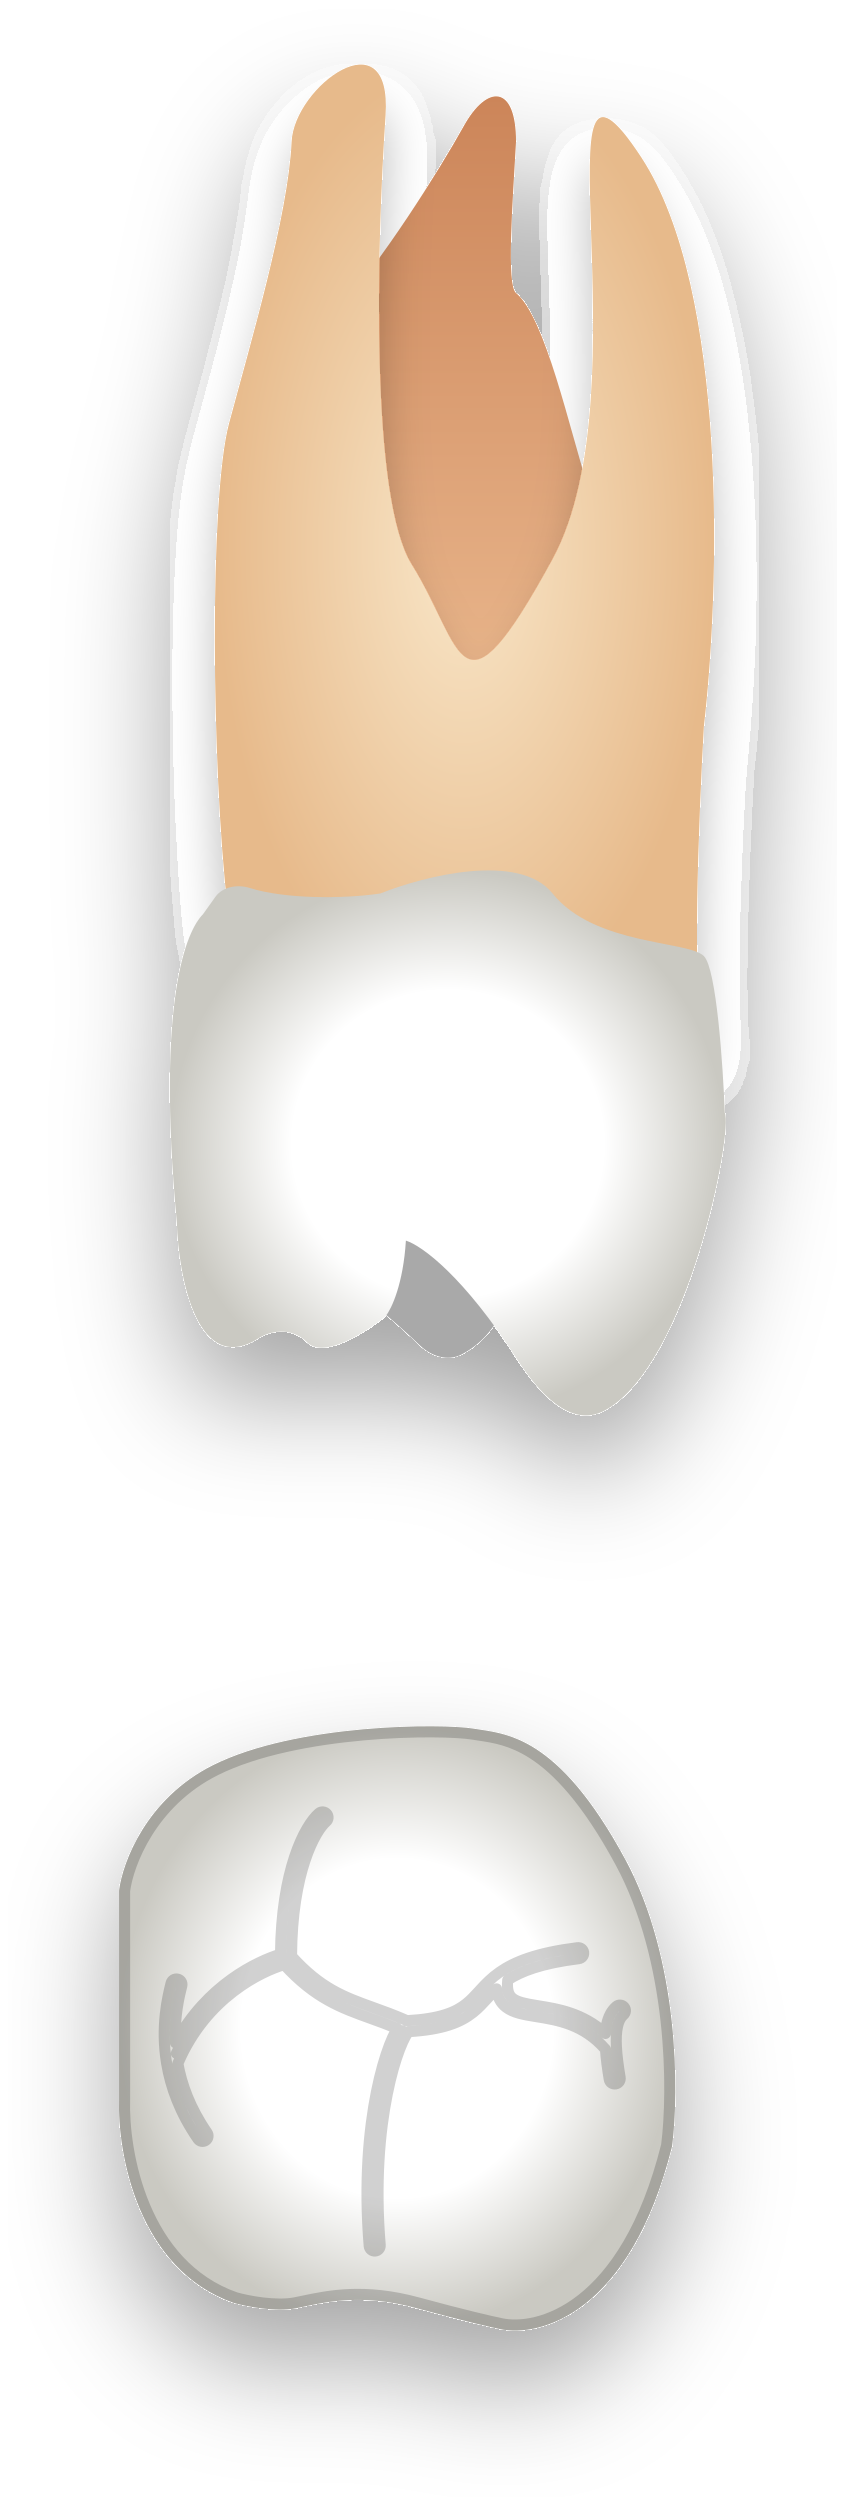
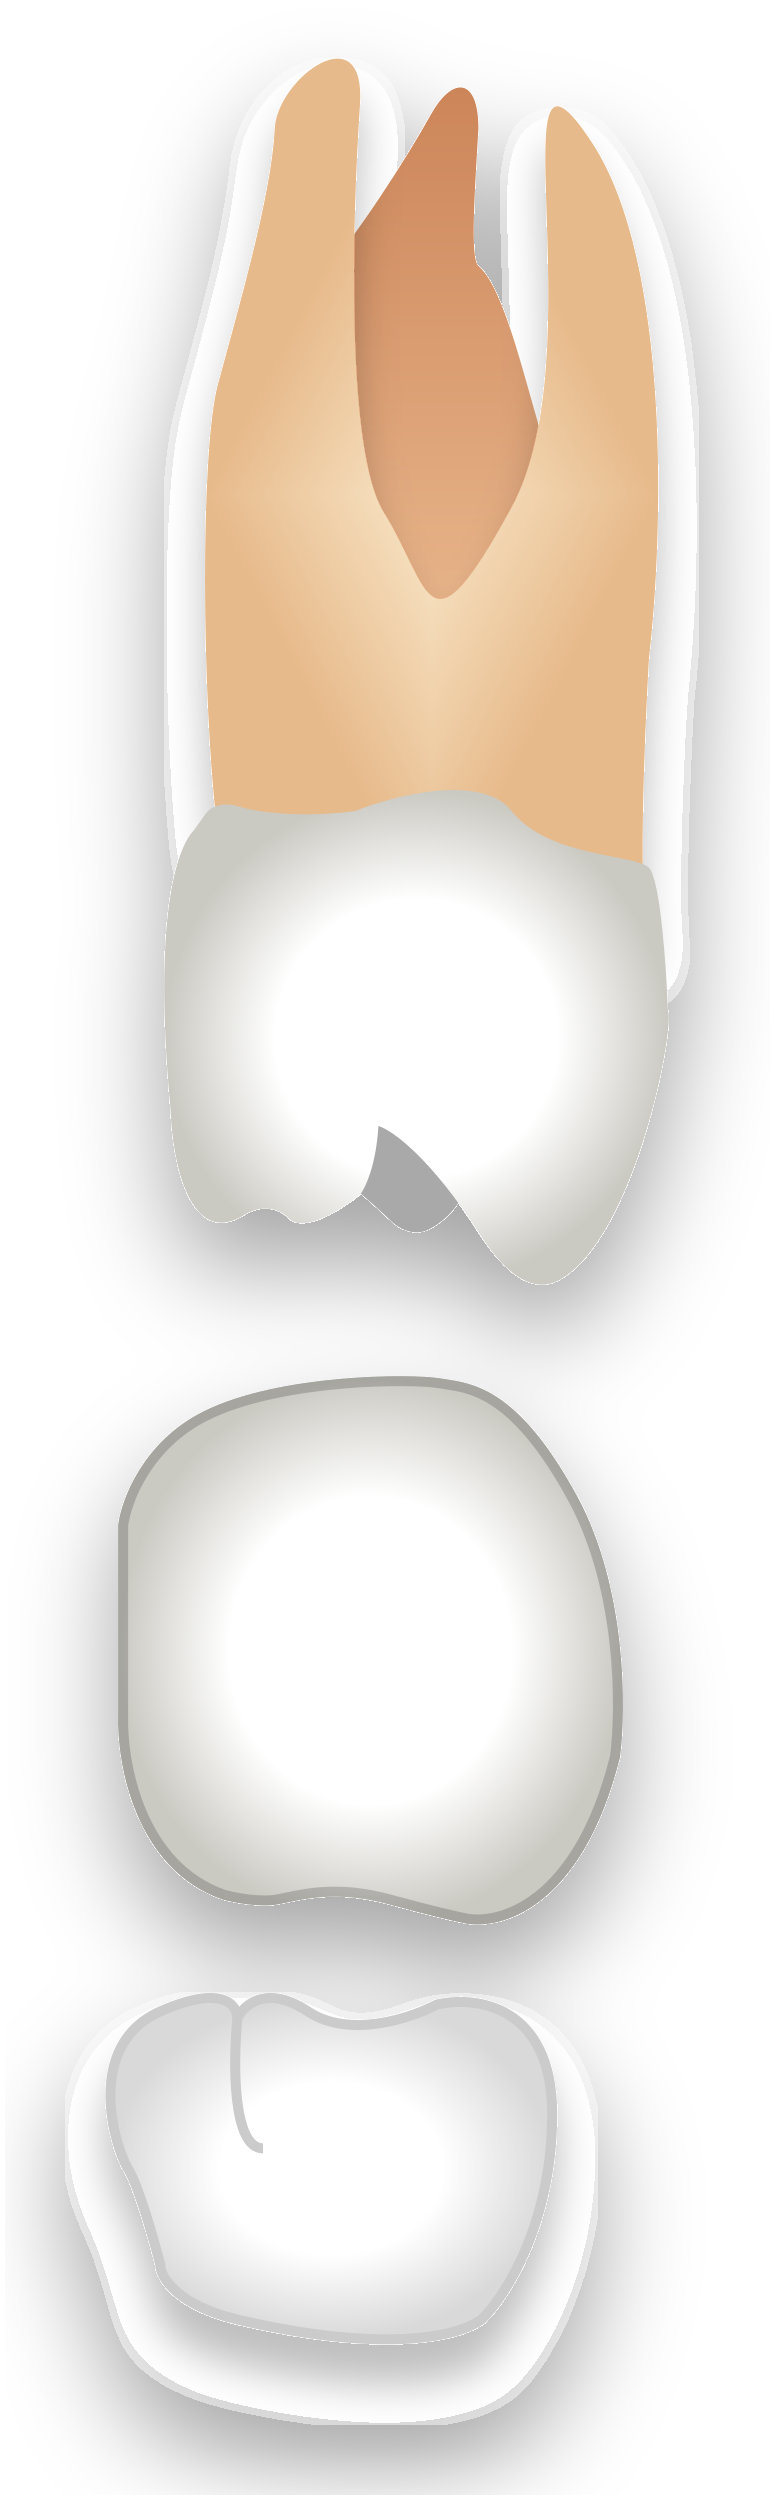
- <svg xmlns="http://www.w3.org/2000/svg" width="76" height="226" viewBox="0 0 76 226" fill="none">
+ <svg xmlns="http://www.w3.org/2000/svg" width="77" height="249" viewBox="0 0 77 249" fill="none">
  <g filter="url(#filter0_d_513_1837)">
-     <path d="M41.93 11.387C39.671 15.455 34.384 23.85 30.625 27.87C30.307 28.21 30.059 28.607 29.912 29.049L27.897 35.096C27.817 35.335 27.768 35.583 27.75 35.835L26.496 53.815C26.414 54.992 27.03 56.108 28.07 56.667L42.734 64.538C44.315 65.387 46.283 64.666 46.943 62.997L53.318 46.866C53.58 46.203 53.596 45.471 53.38 44.791C51.432 38.656 49.32 28.717 46.648 26.489C45.778 25.764 46.333 18.466 46.648 12.803C46.648 7.612 44.027 7.612 41.93 11.387Z" fill="url(#paint0_linear_513_1837)" />
+     <path d="M42.93 11.387C40.671 15.455 35.384 23.85 31.625 27.87C31.307 28.21 31.059 28.607 30.912 29.049L28.897 35.096C28.817 35.335 28.768 35.583 28.75 35.835L27.496 53.815C27.414 54.992 28.03 56.108 29.07 56.667L43.734 64.538C45.315 65.387 47.283 64.666 47.943 62.997L54.318 46.866C54.58 46.203 54.596 45.471 54.38 44.791C52.432 38.656 50.32 28.717 47.648 26.489C46.778 25.764 47.333 18.466 47.648 12.803C47.648 7.612 45.027 7.612 42.93 11.387Z" fill="url(#paint0_linear_513_1837)" />
    <g filter="url(#filter1_d_513_1837)">
-       <path d="M20.701 38.291C18.916 44.984 19.115 69.303 20.573 82.067C20.652 82.754 20.974 83.385 21.476 83.862L29.318 91.315C29.845 91.816 30.537 92.109 31.263 92.137C43.191 92.604 64.729 93.189 63.632 92.092C62.5 90.959 63.16 74.001 63.632 65.663C65.047 53.55 65.896 26.304 57.971 14.222C48.063 -0.88 58.442 34.987 49.95 50.561C41.459 66.135 41.93 58.584 37.213 51.033C33.438 44.992 34.067 22.245 34.854 10.447C35.466 1.258 26.594 7.818 26.362 12.806C26.047 19.571 22.588 31.212 20.701 38.291Z" fill="url(#paint1_diamond_513_1837)" />
+       <g clip-path="url(#paint1_diamond_513_1837_clip_path)" data-figma-skip-parse="true">
+         <g transform="matrix(0 0.0434403 -0.0225686 0 42.9895 49.2772)">
+           <rect x="0" y="0" width="1023.02" height="1044.31" fill="url(#paint1_diamond_513_1837)" opacity="1" shape-rendering="crispEdges" />
+           <rect x="0" y="0" width="1023.02" height="1044.31" transform="scale(1 -1)" fill="url(#paint1_diamond_513_1837)" opacity="1" shape-rendering="crispEdges" />
+           <rect x="0" y="0" width="1023.02" height="1044.31" transform="scale(-1 1)" fill="url(#paint1_diamond_513_1837)" opacity="1" shape-rendering="crispEdges" />
+           <rect x="0" y="0" width="1023.02" height="1044.31" transform="scale(-1)" fill="url(#paint1_diamond_513_1837)" opacity="1" shape-rendering="crispEdges" />
+         </g>
+       </g>
+       <path d="M21.701 38.291C19.916 44.984 20.115 69.303 21.573 82.067C21.652 82.754 21.974 83.385 22.476 83.862L30.318 91.315C30.845 91.816 31.537 92.109 32.263 92.137C44.191 92.604 65.729 93.189 64.632 92.092C63.5 90.959 64.16 74.001 64.632 65.663C66.047 53.55 66.896 26.304 58.971 14.222C49.063 -0.88 59.442 34.987 50.95 50.561C42.459 66.135 42.93 58.584 38.213 51.033C34.438 44.992 35.067 22.245 35.854 10.447C36.466 1.258 27.594 7.818 27.362 12.806C27.047 19.571 23.588 31.212 21.701 38.291Z" data-figma-gradient-fill="{&quot;type&quot;:&quot;GRADIENT_DIAMOND&quot;,&quot;stops&quot;:[{&quot;color&quot;:{&quot;r&quot;:0.97647058963775635,&quot;g&quot;:0.90588235855102539,&quot;b&quot;:0.78823530673980713,&quot;a&quot;:1.0},&quot;position&quot;:0.0},{&quot;color&quot;:{&quot;r&quot;:0.90588235855102539,&quot;g&quot;:0.7294117808341980,&quot;b&quot;:0.54509806632995605,&quot;a&quot;:1.0},&quot;position&quot;:1.0}],&quot;stopsVar&quot;:[{&quot;color&quot;:{&quot;r&quot;:0.97647058963775635,&quot;g&quot;:0.90588235855102539,&quot;b&quot;:0.78823530673980713,&quot;a&quot;:1.0},&quot;position&quot;:0.0},{&quot;color&quot;:{&quot;r&quot;:0.90588235855102539,&quot;g&quot;:0.7294117808341980,&quot;b&quot;:0.54509806632995605,&quot;a&quot;:1.0},&quot;position&quot;:1.0}],&quot;transform&quot;:{&quot;m00&quot;:2.7638519897483105e-15,&quot;m01&quot;:-45.137126922607422,&quot;m02&quot;:65.558029174804688,&quot;m10&quot;:86.880523681640625,&quot;m11&quot;:5.3198979984149346e-15,&quot;m12&quot;:5.83691406250},&quot;opacity&quot;:1.0,&quot;blendMode&quot;:&quot;NORMAL&quot;,&quot;visible&quot;:true}" />
    </g>
-     <path d="M21.645 111.907C26.274 111.576 33.655 117.5 37.951 121.617C38.975 122.599 40.461 123.101 41.72 122.448C47.287 119.562 46.462 111.997 47.593 110.019L57.971 105.3L49.008 95.861L22.589 102.94C20.073 106.086 16.361 112.284 21.645 111.907Z" fill="#A9A9A9" />
-     <path d="M15.984 110.502C14.097 90.114 16.927 84.073 18.343 82.657L19.474 81.073C20.141 80.139 21.494 79.93 22.588 80.276C25.74 81.273 30.974 81.275 34.383 80.77C38.315 79.197 46.932 76.994 49.952 80.77C53.726 85.489 62.218 85.017 63.633 86.433C64.765 87.566 65.363 96.344 65.52 100.591C66.3 102.152 62.24 123.405 54.675 127.506C51.562 129.193 48.621 125.803 46.708 122.825C41.944 115.413 38.163 112.615 36.693 112.15C36.454 116.042 35.41 118.303 34.855 118.997C33.125 120.413 29.288 122.867 27.778 121.356C26.268 119.846 24.319 120.413 23.532 120.885C17.871 124.66 16.141 115.536 15.984 110.502Z" fill="url(#paint2_radial_513_1837)" />
-     <path d="M10.763 189.781V170.904C11.077 168.387 13.215 162.598 19.252 159.577C26.799 155.802 40.004 155.802 42.834 156.274C45.664 156.745 50.38 156.745 56.512 168.072C61.417 177.133 61.385 189.152 60.756 194.029C56.983 209.131 48.808 211.333 45.192 210.547C44.406 210.389 41.797 209.791 37.646 208.659C32.458 207.243 29.157 208.187 26.799 208.659C24.912 209.036 22.239 208.501 21.139 208.187C12.461 205.166 10.606 194.658 10.763 189.781Z" fill="url(#paint3_radial_513_1837)" />
-     <path d="M25.855 177.039C24.052 177.49 18.804 179.665 15.943 185.622M36.378 183.577C35.158 185.482 33.013 192.67 33.873 202.995M29.482 164.676C29.692 164.496 29.716 164.181 29.536 163.971C29.356 163.761 29.041 163.737 28.831 163.917C28.183 164.473 27.32 165.774 26.619 167.891C25.934 169.957 25.391 172.838 25.357 176.659C23.294 177.282 18.683 179.442 15.863 184.676C15.74 182.31 16.201 180.459 16.436 179.52C16.503 179.252 16.34 178.98 16.072 178.913C15.804 178.847 15.533 179.009 15.466 179.277L15.465 179.281C15.168 180.467 14.493 183.172 15.067 186.561C15.419 188.643 16.241 190.975 17.898 193.369C18.055 193.596 18.366 193.653 18.593 193.496C18.821 193.339 18.877 193.027 18.72 192.8C17.19 190.588 16.42 188.446 16.078 186.536C18.635 180.533 23.673 178.199 25.69 177.602C28.479 180.655 30.844 181.506 33.523 182.47C34.288 182.746 35.079 183.03 35.913 183.378C35.871 183.446 35.83 183.517 35.789 183.59C35.598 183.935 35.398 184.374 35.197 184.897C34.795 185.946 34.38 187.36 34.031 189.093C33.334 192.56 32.899 197.326 33.375 203.037C33.398 203.312 33.639 203.517 33.915 203.494C34.19 203.471 34.394 203.229 34.371 202.954C33.904 197.338 34.333 192.666 35.012 189.29C35.351 187.601 35.752 186.243 36.131 185.256C36.32 184.762 36.502 184.368 36.664 184.074C36.77 183.883 36.86 183.75 36.928 183.663C40.056 183.483 41.646 182.825 42.782 181.913C43.271 181.521 43.667 181.087 44.045 180.673C44.101 180.611 44.157 180.55 44.213 180.489C44.43 180.254 44.65 180.022 44.892 179.794C44.959 180.515 45.237 181.058 45.74 181.449C46.085 181.716 46.5 181.882 46.931 182.001C47.363 182.121 47.847 182.203 48.342 182.283C48.395 182.292 48.448 182.301 48.501 182.309C50.433 182.621 52.758 182.995 54.736 185.259C54.789 186.095 54.915 187.015 55.075 187.976C55.12 188.248 55.378 188.432 55.651 188.387C55.923 188.341 56.107 188.084 56.062 187.811C55.893 186.799 55.767 185.861 55.724 185.036C55.686 184.3 55.715 183.676 55.827 183.177C55.938 182.679 56.123 182.346 56.365 182.138C56.575 181.958 56.599 181.642 56.419 181.433C56.24 181.223 55.924 181.199 55.715 181.379C55.253 181.775 54.991 182.335 54.851 182.959C54.791 183.23 54.751 183.52 54.73 183.825C52.688 181.969 50.416 181.604 48.697 181.328C48.631 181.317 48.566 181.307 48.502 181.296C48.002 181.215 47.569 181.14 47.198 181.038C46.827 180.935 46.552 180.813 46.353 180.659C46.033 180.41 45.794 179.984 45.899 178.994C47.078 178.215 48.914 177.49 52.329 177.063C52.603 177.029 52.797 176.779 52.763 176.505C52.729 176.231 52.479 176.037 52.205 176.071C48.516 176.532 46.495 177.347 45.143 178.299C44.434 178.798 43.927 179.323 43.478 179.812C43.418 179.877 43.359 179.941 43.302 180.004C42.921 180.42 42.58 180.793 42.156 181.133C41.229 181.877 39.851 182.502 36.796 182.669C35.677 182.176 34.673 181.814 33.735 181.477C31.104 180.529 28.995 179.77 26.356 176.848C26.373 173.026 26.91 170.192 27.568 168.206C28.242 166.169 29.03 165.064 29.482 164.676ZM11.263 189.797L11.263 189.781V170.935C11.576 168.52 13.651 162.939 19.476 160.024C23.164 158.179 28.276 157.242 32.857 156.831C37.438 156.419 41.398 156.541 42.752 156.767C42.938 156.798 43.13 156.827 43.327 156.856C44.661 157.057 46.252 157.296 48.165 158.523C50.368 159.936 53.029 162.689 56.072 168.31C60.896 177.221 60.883 189.088 60.264 193.936C56.527 208.856 48.553 210.766 45.299 210.058L45.299 210.058L45.291 210.056C44.52 209.902 41.923 209.308 37.778 208.176C32.939 206.856 29.68 207.543 27.359 208.032C27.131 208.08 26.911 208.126 26.7 208.168C25.834 208.342 24.755 208.309 23.734 208.186C22.728 208.064 21.818 207.86 21.29 207.71C17.134 206.258 14.59 203.013 13.098 199.485C11.602 195.949 11.186 192.176 11.263 189.797Z" stroke="black" stroke-opacity="0.18" stroke-linecap="round" stroke-linejoin="round" />
+     <path d="M22.645 111.907C27.274 111.576 34.655 117.5 38.951 121.617C39.975 122.599 41.461 123.101 42.72 122.448C48.287 119.562 47.462 111.997 48.593 110.019L58.971 105.3L50.008 95.861L23.589 102.94C21.073 106.086 17.361 112.284 22.645 111.907Z" fill="#A9A9A9" />
+     <path d="M16.984 110.502C15.097 90.114 17.927 84.073 19.343 82.657L20.474 81.073C21.141 80.139 22.494 79.93 23.588 80.276C26.74 81.273 31.974 81.275 35.383 80.77C39.315 79.197 47.932 76.994 50.952 80.77C54.726 85.489 63.218 85.017 64.633 86.433C65.765 87.566 66.363 96.344 66.52 100.591C67.3 102.152 63.24 123.405 55.675 127.506C52.562 129.193 49.621 125.803 47.708 122.825C42.944 115.413 39.163 112.615 37.693 112.15C37.454 116.042 36.41 118.303 35.855 118.997C34.125 120.413 30.288 122.867 28.778 121.356C27.268 119.846 25.319 120.413 24.532 120.885C18.871 124.66 17.141 115.536 16.984 110.502Z" fill="url(#paint2_radial_513_1837)" />
+     <path d="M11.763 170.781V151.904C12.077 149.387 14.215 143.598 20.252 140.577C27.799 136.802 41.004 136.802 43.834 137.274C46.664 137.745 51.38 137.745 57.512 149.072C62.417 158.133 62.385 170.152 61.756 175.029C57.983 190.131 49.808 192.333 46.192 191.547C45.406 191.389 42.797 190.791 38.646 189.659C33.458 188.243 30.157 189.187 27.799 189.659C25.912 190.036 23.239 189.501 22.139 189.187C13.461 186.166 11.606 175.658 11.763 170.781Z" fill="url(#paint3_radial_513_1837)" />
+     <path d="M12.263 170.797L12.263 170.781V151.935C12.576 149.52 14.651 143.939 20.476 141.024C24.164 139.179 29.276 138.242 33.857 137.831C38.438 137.419 42.398 137.541 43.752 137.767C43.938 137.798 44.13 137.827 44.327 137.856C45.661 138.057 47.252 138.296 49.165 139.523C51.368 140.936 54.029 143.689 57.072 149.31C61.896 158.221 61.883 170.088 61.264 174.936C57.527 189.856 49.553 191.766 46.299 191.058L46.299 191.058L46.291 191.056C45.52 190.902 42.923 190.308 38.778 189.176C33.939 187.856 30.68 188.543 28.359 189.032C28.131 189.08 27.911 189.126 27.7 189.168C26.834 189.342 25.755 189.309 24.734 189.186C23.728 189.064 22.818 188.86 22.29 188.71C18.134 187.258 15.59 184.013 14.098 180.485C12.602 176.949 12.186 173.176 12.263 170.797Z" stroke="black" stroke-opacity="0.18" stroke-linecap="round" stroke-linejoin="round" />
+     <g filter="url(#filter2_d_513_1837)">
+       <path d="M30.68 200.344C26.584 197.617 24.28 199.662 23.64 201.026C23.64 199.662 22.104 197.617 15.96 200.344C8.28 203.753 11.48 213.981 12.76 216.026C13.784 217.663 15.32 223.072 15.96 225.572C15.96 226.935 17.88 229.663 23.64 231.026C36.175 233.994 44.76 233.299 47.96 231.026C50.307 228.754 55 221.481 55 210.572C55 199.662 47.32 198.753 43.48 199.662C40.92 201.026 34.776 203.072 30.68 200.344Z" fill="url(#paint4_radial_513_1837)" />
+       <path d="M23.64 201.026C23.214 205.344 23.128 213.981 26.2 213.981M23.64 201.026C24.28 199.662 26.584 197.617 30.68 200.344C34.776 203.072 40.92 201.026 43.48 199.662C47.32 198.753 55 199.662 55 210.572C55 221.481 50.307 228.754 47.96 231.026C44.76 233.299 36.175 233.994 23.64 231.026C17.88 229.663 15.96 226.935 15.96 225.572C15.32 223.072 13.784 217.663 12.76 216.026C11.48 213.981 8.28 203.753 15.96 200.344C22.104 197.617 23.64 199.662 23.64 201.026Z" stroke="#CBCBCB" />
+     </g>
  </g>
  <defs>
-     <filter id="filter0_d_513_1837" x="0.754" y="0.837" width="74.861" height="224.848" filterUnits="userSpaceOnUse" color-interpolation-filters="sRGB">
+     <filter id="filter0_d_513_1837" x="0.5" y="0.837" width="76.115" height="247.663" filterUnits="userSpaceOnUse" color-interpolation-filters="sRGB">
      <feFlood flood-opacity="0" result="BackgroundImageFix" />
      <feColorMatrix in="SourceAlpha" type="matrix" values="0 0 0 0 0 0 0 0 0 0 0 0 0 0 0 0 0 0 127 0" result="hardAlpha" />
      <feOffset dy="5" />
      <feGaussianBlur stdDeviation="5" />
      <feComposite in2="hardAlpha" operator="out" />
      <feColorMatrix type="matrix" values="0 0 0 0 0 0 0 0 0 0 0 0 0 0 0 0 0 0 0.35 0" />
      <feBlend mode="normal" in2="BackgroundImageFix" result="effect1_dropShadow_513_1837" />
      <feBlend mode="normal" in="SourceGraphic" in2="effect1_dropShadow_513_1837" result="shape" />
    </filter>
-     <filter id="filter1_d_513_1837" x="15.421" y="5.837" width="53.137" height="94.88" filterUnits="userSpaceOnUse" color-interpolation-filters="sRGB">
+     <filter id="filter1_d_513_1837" x="16.421" y="5.837" width="53.137" height="94.88" filterUnits="userSpaceOnUse" color-interpolation-filters="sRGB">
      <feFlood flood-opacity="0" result="BackgroundImageFix" />
      <feColorMatrix in="SourceAlpha" type="matrix" values="0 0 0 0 0 0 0 0 0 0 0 0 0 0 0 0 0 0 127 0" result="hardAlpha" />
      <feOffset dy="4" />
      <feGaussianBlur stdDeviation="2" />
      <feComposite in2="hardAlpha" operator="out" />
      <feColorMatrix type="matrix" values="0 0 0 0 0 0 0 0 0 0 0 0 0 0 0 0 0 0 0.25 0" />
      <feBlend mode="normal" in2="BackgroundImageFix" result="effect1_dropShadow_513_1837" />
      <feBlend mode="normal" in="SourceGraphic" in2="effect1_dropShadow_513_1837" result="shape" />
    </filter>
-     <linearGradient id="paint0_linear_513_1837" x1="40.043" y1="8.711" x2="40.043" y2="66.132" gradientUnits="userSpaceOnUse">
+     <clipPath id="paint1_diamond_513_1837_clip_path">
+       <path d="M21.701 38.291C19.916 44.984 20.115 69.303 21.573 82.067C21.652 82.754 21.974 83.385 22.476 83.862L30.318 91.315C30.845 91.816 31.537 92.109 32.263 92.137C44.191 92.604 65.729 93.189 64.632 92.092C63.5 90.959 64.16 74.001 64.632 65.663C66.047 53.55 66.896 26.304 58.971 14.222C49.063 -0.88 59.442 34.987 50.95 50.561C42.459 66.135 42.93 58.584 38.213 51.033C34.438 44.992 35.067 22.245 35.854 10.447C36.466 1.258 27.594 7.818 27.362 12.806C27.047 19.571 23.588 31.212 21.701 38.291Z" />
+     </clipPath>
+     <filter id="filter2_d_513_1837" x="6.5" y="198.5" width="53" height="43" filterUnits="userSpaceOnUse" color-interpolation-filters="sRGB">
+       <feFlood flood-opacity="0" result="BackgroundImageFix" />
+       <feColorMatrix in="SourceAlpha" type="matrix" values="0 0 0 0 0 0 0 0 0 0 0 0 0 0 0 0 0 0 127 0" result="hardAlpha" />
+       <feOffset dy="4" />
+       <feGaussianBlur stdDeviation="2" />
+       <feComposite in2="hardAlpha" operator="out" />
+       <feColorMatrix type="matrix" values="0 0 0 0 0 0 0 0 0 0 0 0 0 0 0 0 0 0 0.25 0" />
+       <feBlend mode="normal" in2="BackgroundImageFix" result="effect1_dropShadow_513_1837" />
+       <feBlend mode="normal" in="SourceGraphic" in2="effect1_dropShadow_513_1837" result="shape" />
+     </filter>
+     <linearGradient id="paint0_linear_513_1837" x1="41.043" y1="8.711" x2="41.043" y2="66.132" gradientUnits="userSpaceOnUse">
      <stop stop-color="#CC8559" />
      <stop offset="1" stop-color="#EBB98F" />
    </linearGradient>
-     <radialGradient id="paint1_diamond_513_1837" cx="0" cy="0" r="1" gradientUnits="userSpaceOnUse" gradientTransform="translate(41.9895 49.2772) rotate(90) scale(43.4403 22.5686)">
+     <linearGradient id="paint1_diamond_513_1837" x1="0" y1="0" x2="500" y2="500" gradientUnits="userSpaceOnUse">
      <stop stop-color="#F9E7C9" />
      <stop offset="1" stop-color="#E7BA8B" />
-     </radialGradient>
-     <radialGradient id="paint2_radial_513_1837" cx="0" cy="0" r="1" gradientUnits="userSpaceOnUse" gradientTransform="translate(40.4853 103.437) rotate(90) scale(24.7516 25.1298)">
+     </linearGradient>
+     <radialGradient id="paint2_radial_513_1837" cx="0" cy="0" r="1" gradientUnits="userSpaceOnUse" gradientTransform="translate(41.4853 103.437) rotate(90) scale(24.7516 25.1298)">
      <stop offset="0.562" stop-color="white" />
      <stop offset="1" stop-color="#CAC9C2" />
    </radialGradient>
-     <radialGradient id="paint3_radial_513_1837" cx="0" cy="0" r="1" gradientUnits="userSpaceOnUse" gradientTransform="translate(35.9018 183.372) rotate(90) scale(27.3126 25.1479)">
+     <radialGradient id="paint3_radial_513_1837" cx="0" cy="0" r="1" gradientUnits="userSpaceOnUse" gradientTransform="translate(36.9018 164.372) rotate(90) scale(27.3126 25.1479)">
      <stop offset="0.562" stop-color="white" />
      <stop offset="1" stop-color="#CAC9C2" />
    </radialGradient>
+     <radialGradient id="paint4_radial_513_1837" cx="0" cy="0" r="1" gradientUnits="userSpaceOnUse" gradientTransform="translate(33 216) rotate(90) scale(17 22)">
+       <stop offset="0.505" stop-color="white" />
+       <stop offset="1" stop-color="#D9D9D9" />
+     </radialGradient>
  </defs>
</svg>
